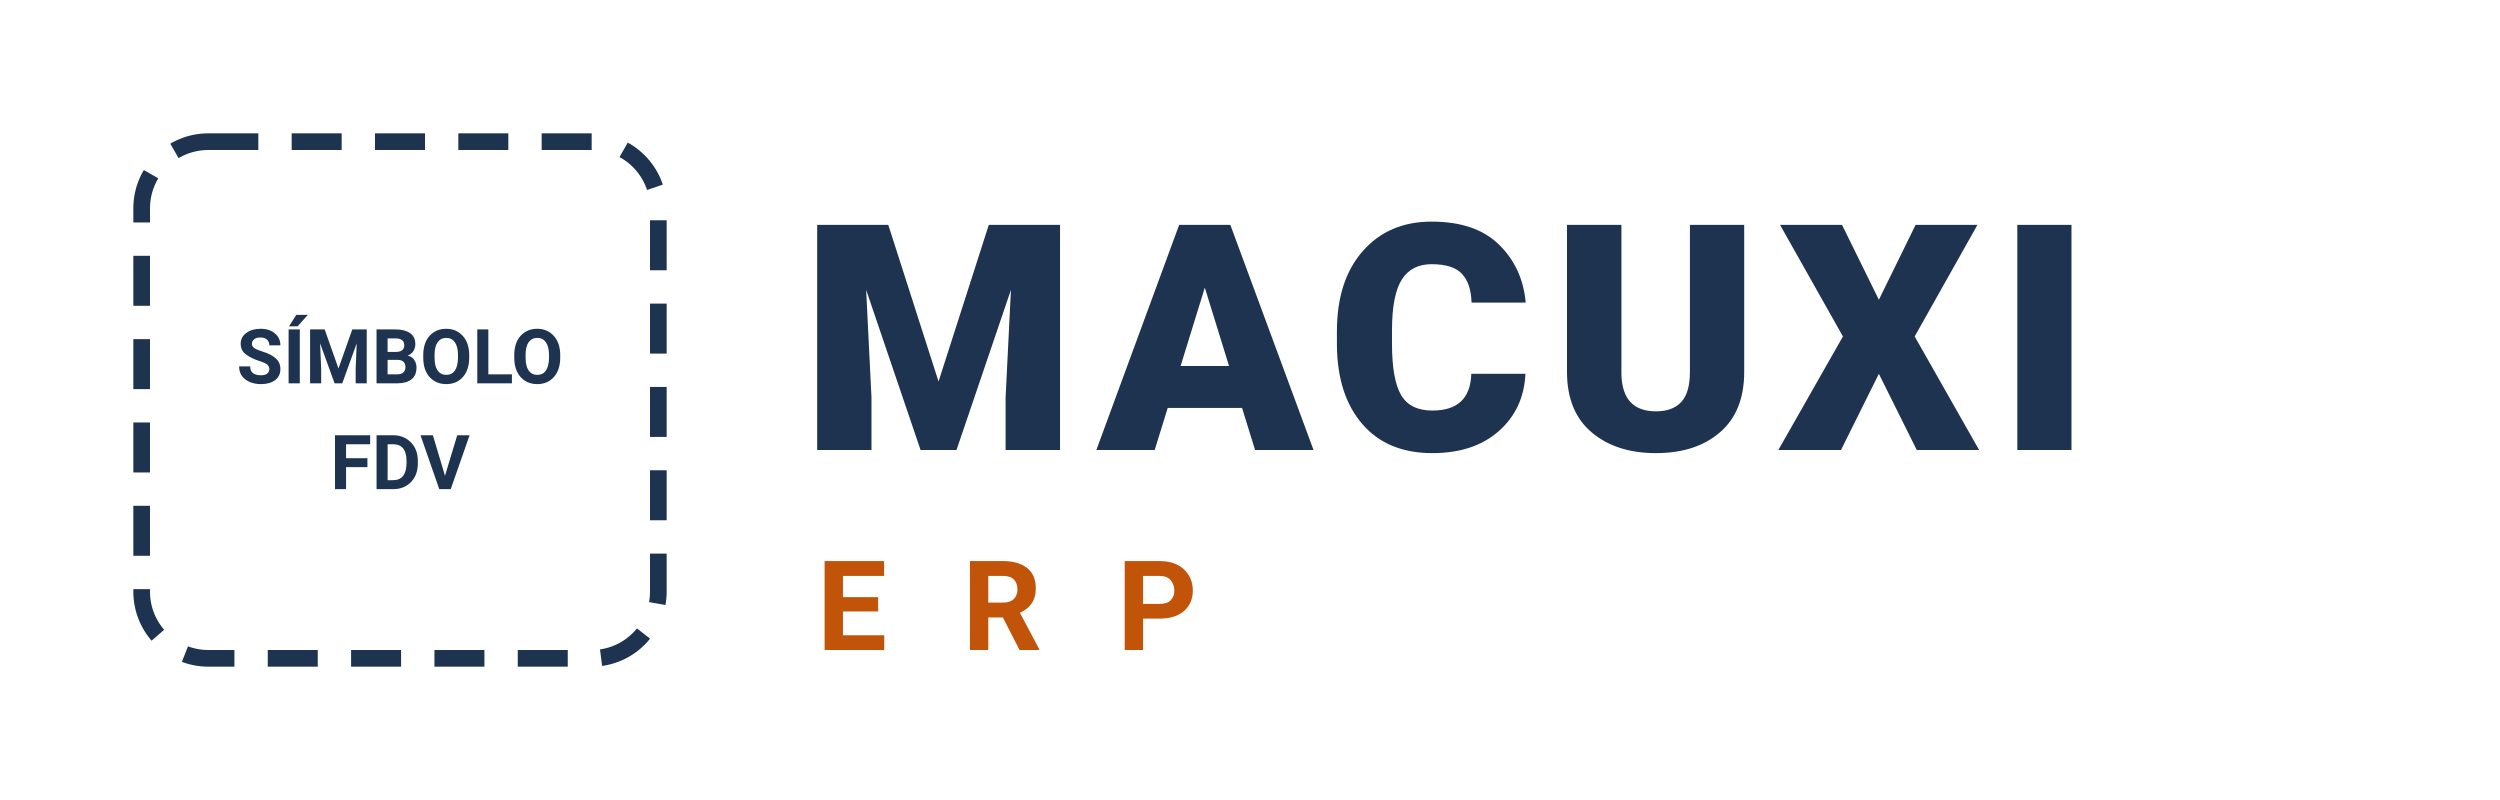
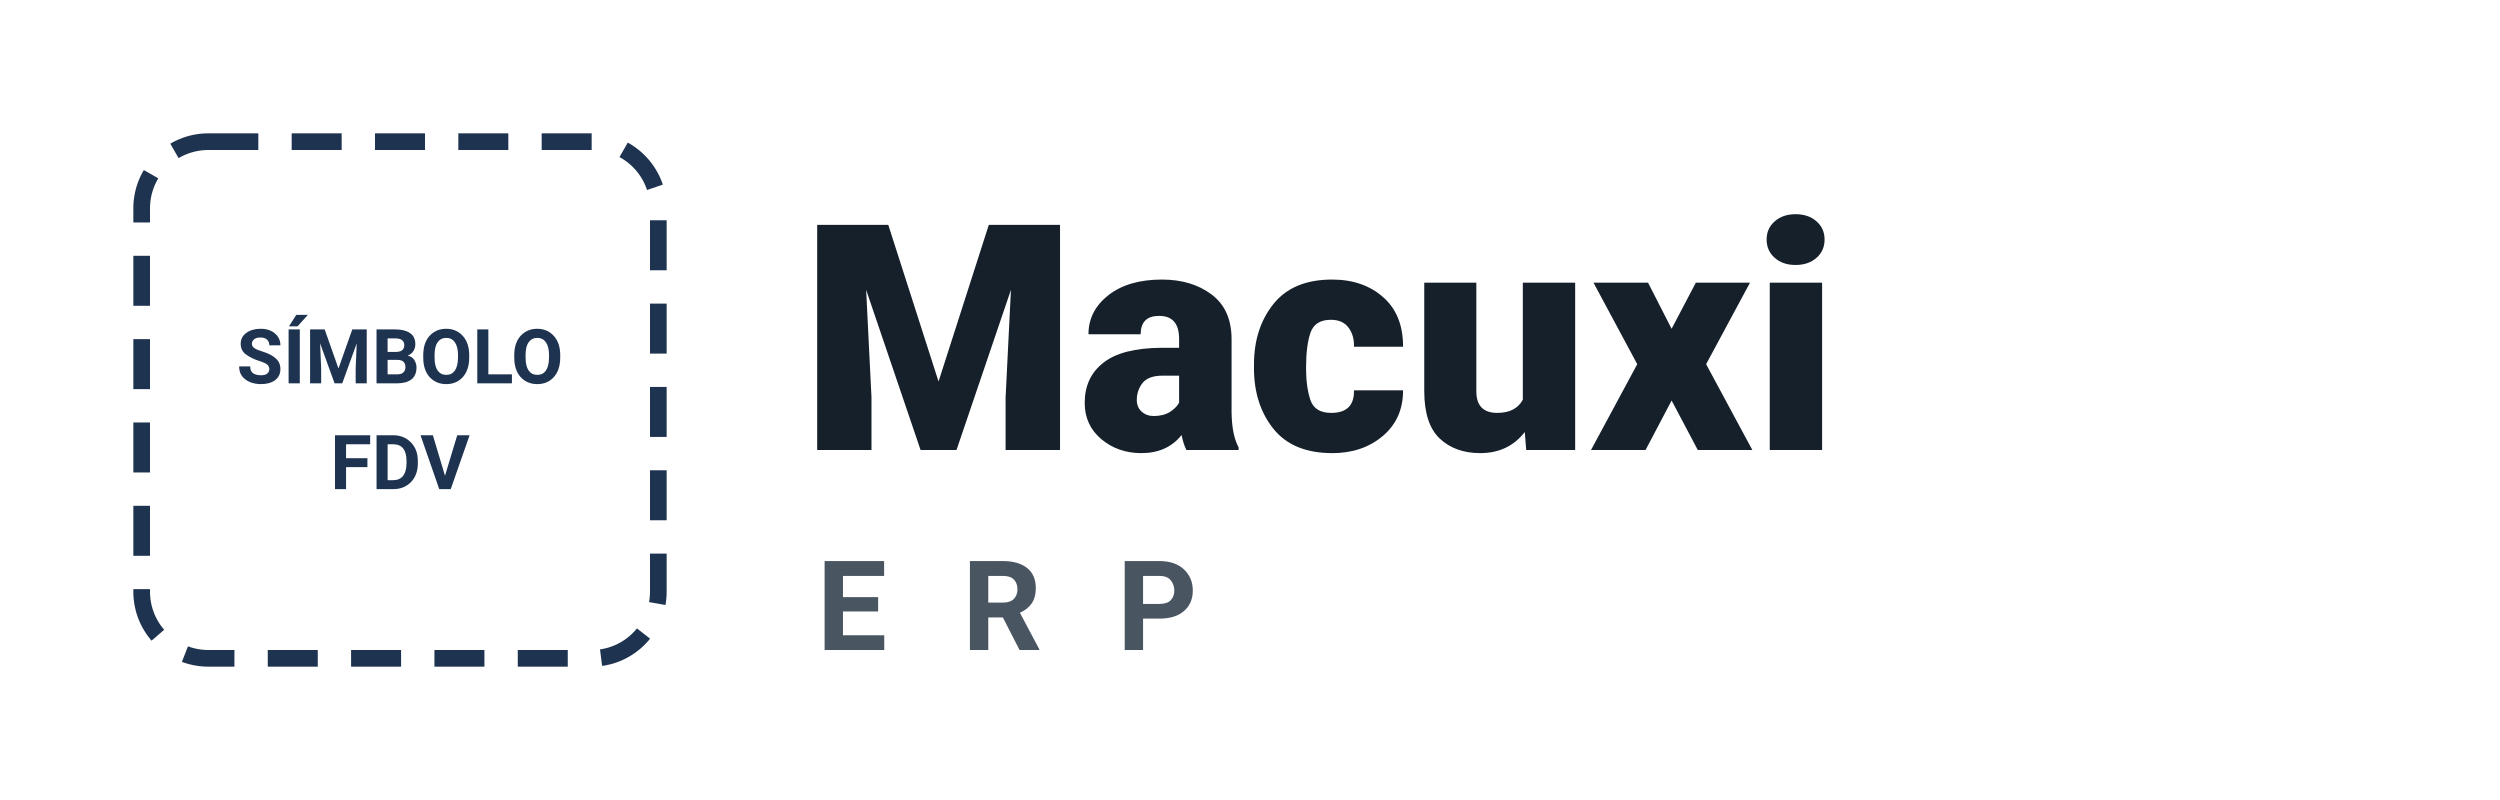
<svg xmlns="http://www.w3.org/2000/svg" width="300" height="96" viewBox="0 0 300 96" role="img" aria-labelledby="t" font-family="system-ui, 'Segoe UI', Roboto, Arial, sans-serif">
  <rect width="300" height="96" fill="#FFFFFF" />
  <g id="simbolo-fdv-a-conferir">
    <rect x="17" y="17" width="62" height="62" rx="8" fill="none" stroke="#1E3350" stroke-width="2" stroke-dasharray="6 4" />
    <text x="48" y="46" font-size="9.1" font-weight="700" fill="#1E3350" text-anchor="middle">SÍMBOLO</text>
    <text x="48" y="58.7" font-size="9.1" font-weight="700" fill="#1E3350" text-anchor="middle">FDV</text>
  </g>
-   <text x="96" y="54" font-size="38" font-weight="800" letter-spacing="2" fill="#1E3350">MACUXI</text>
-   <text x="98" y="78" font-size="15" font-weight="700" letter-spacing="9" fill="#C2540A">ERP</text>
+   <text x="96" y="54" font-size="38" font-weight="800" letter-spacing="0" fill="#16202A">Macuxi</text>
+   <text x="98" y="78" font-size="15" font-weight="700" letter-spacing="9" fill="#4A5562">ERP</text>
</svg>
